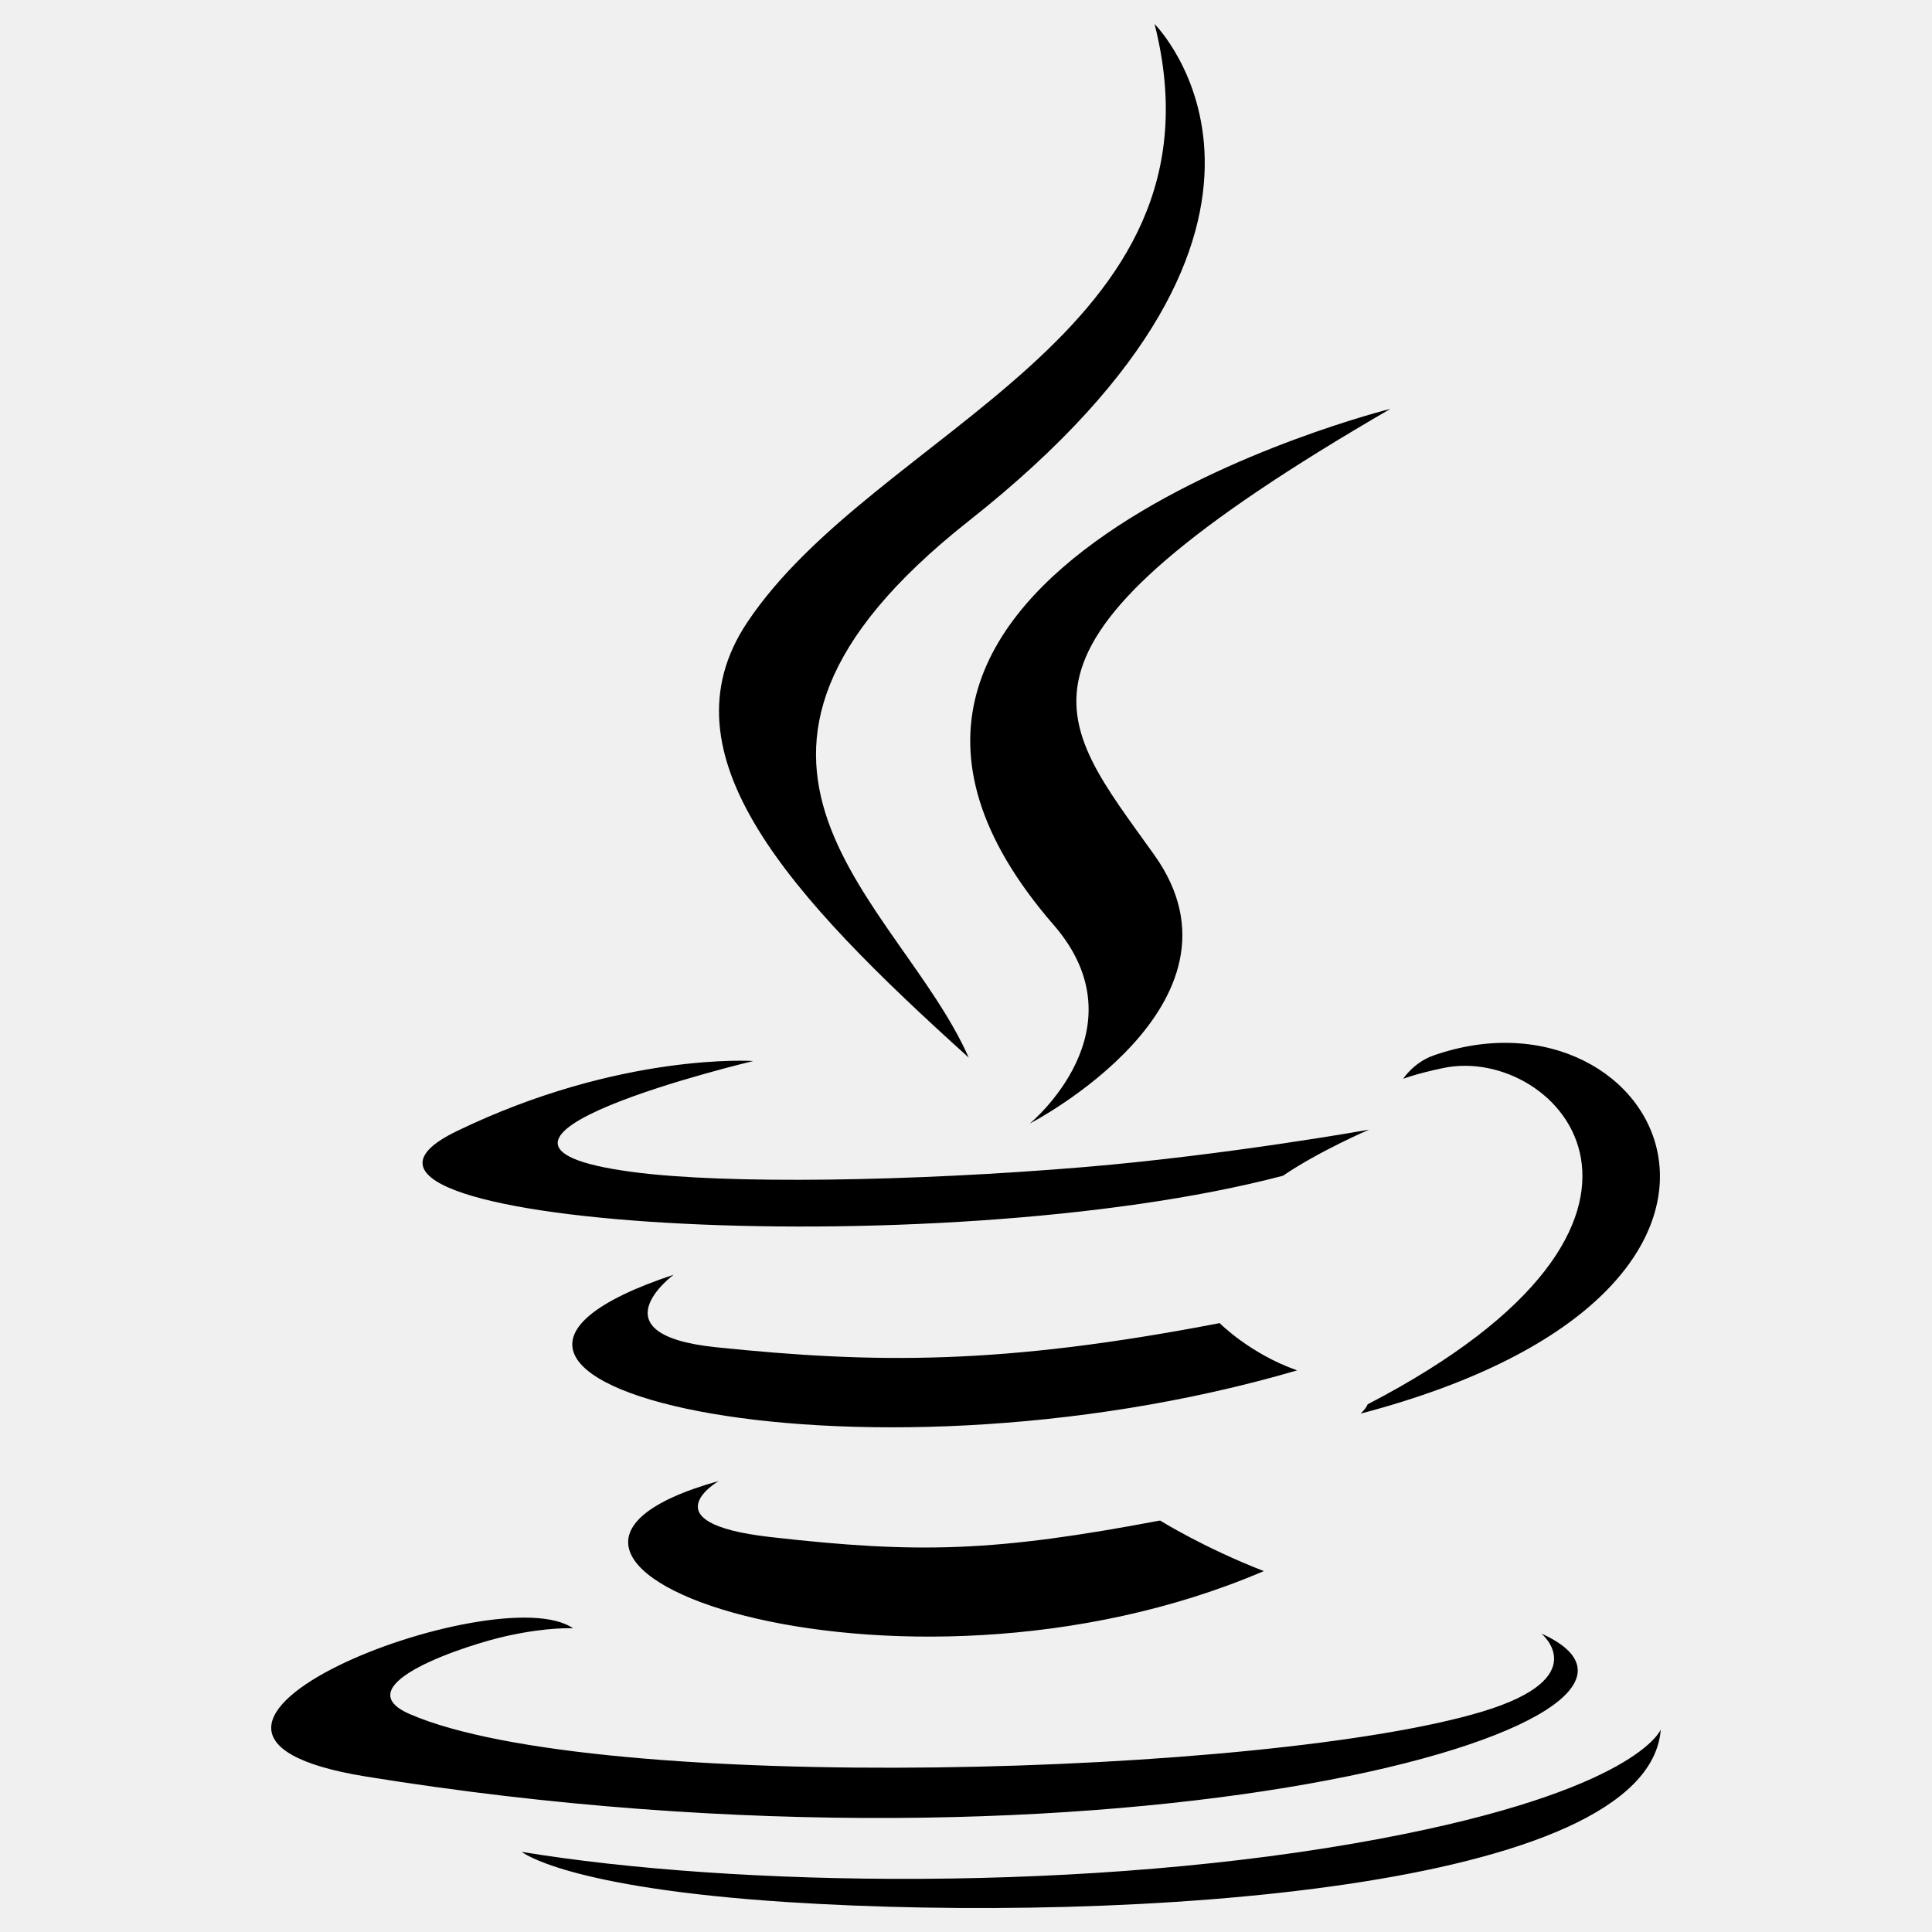
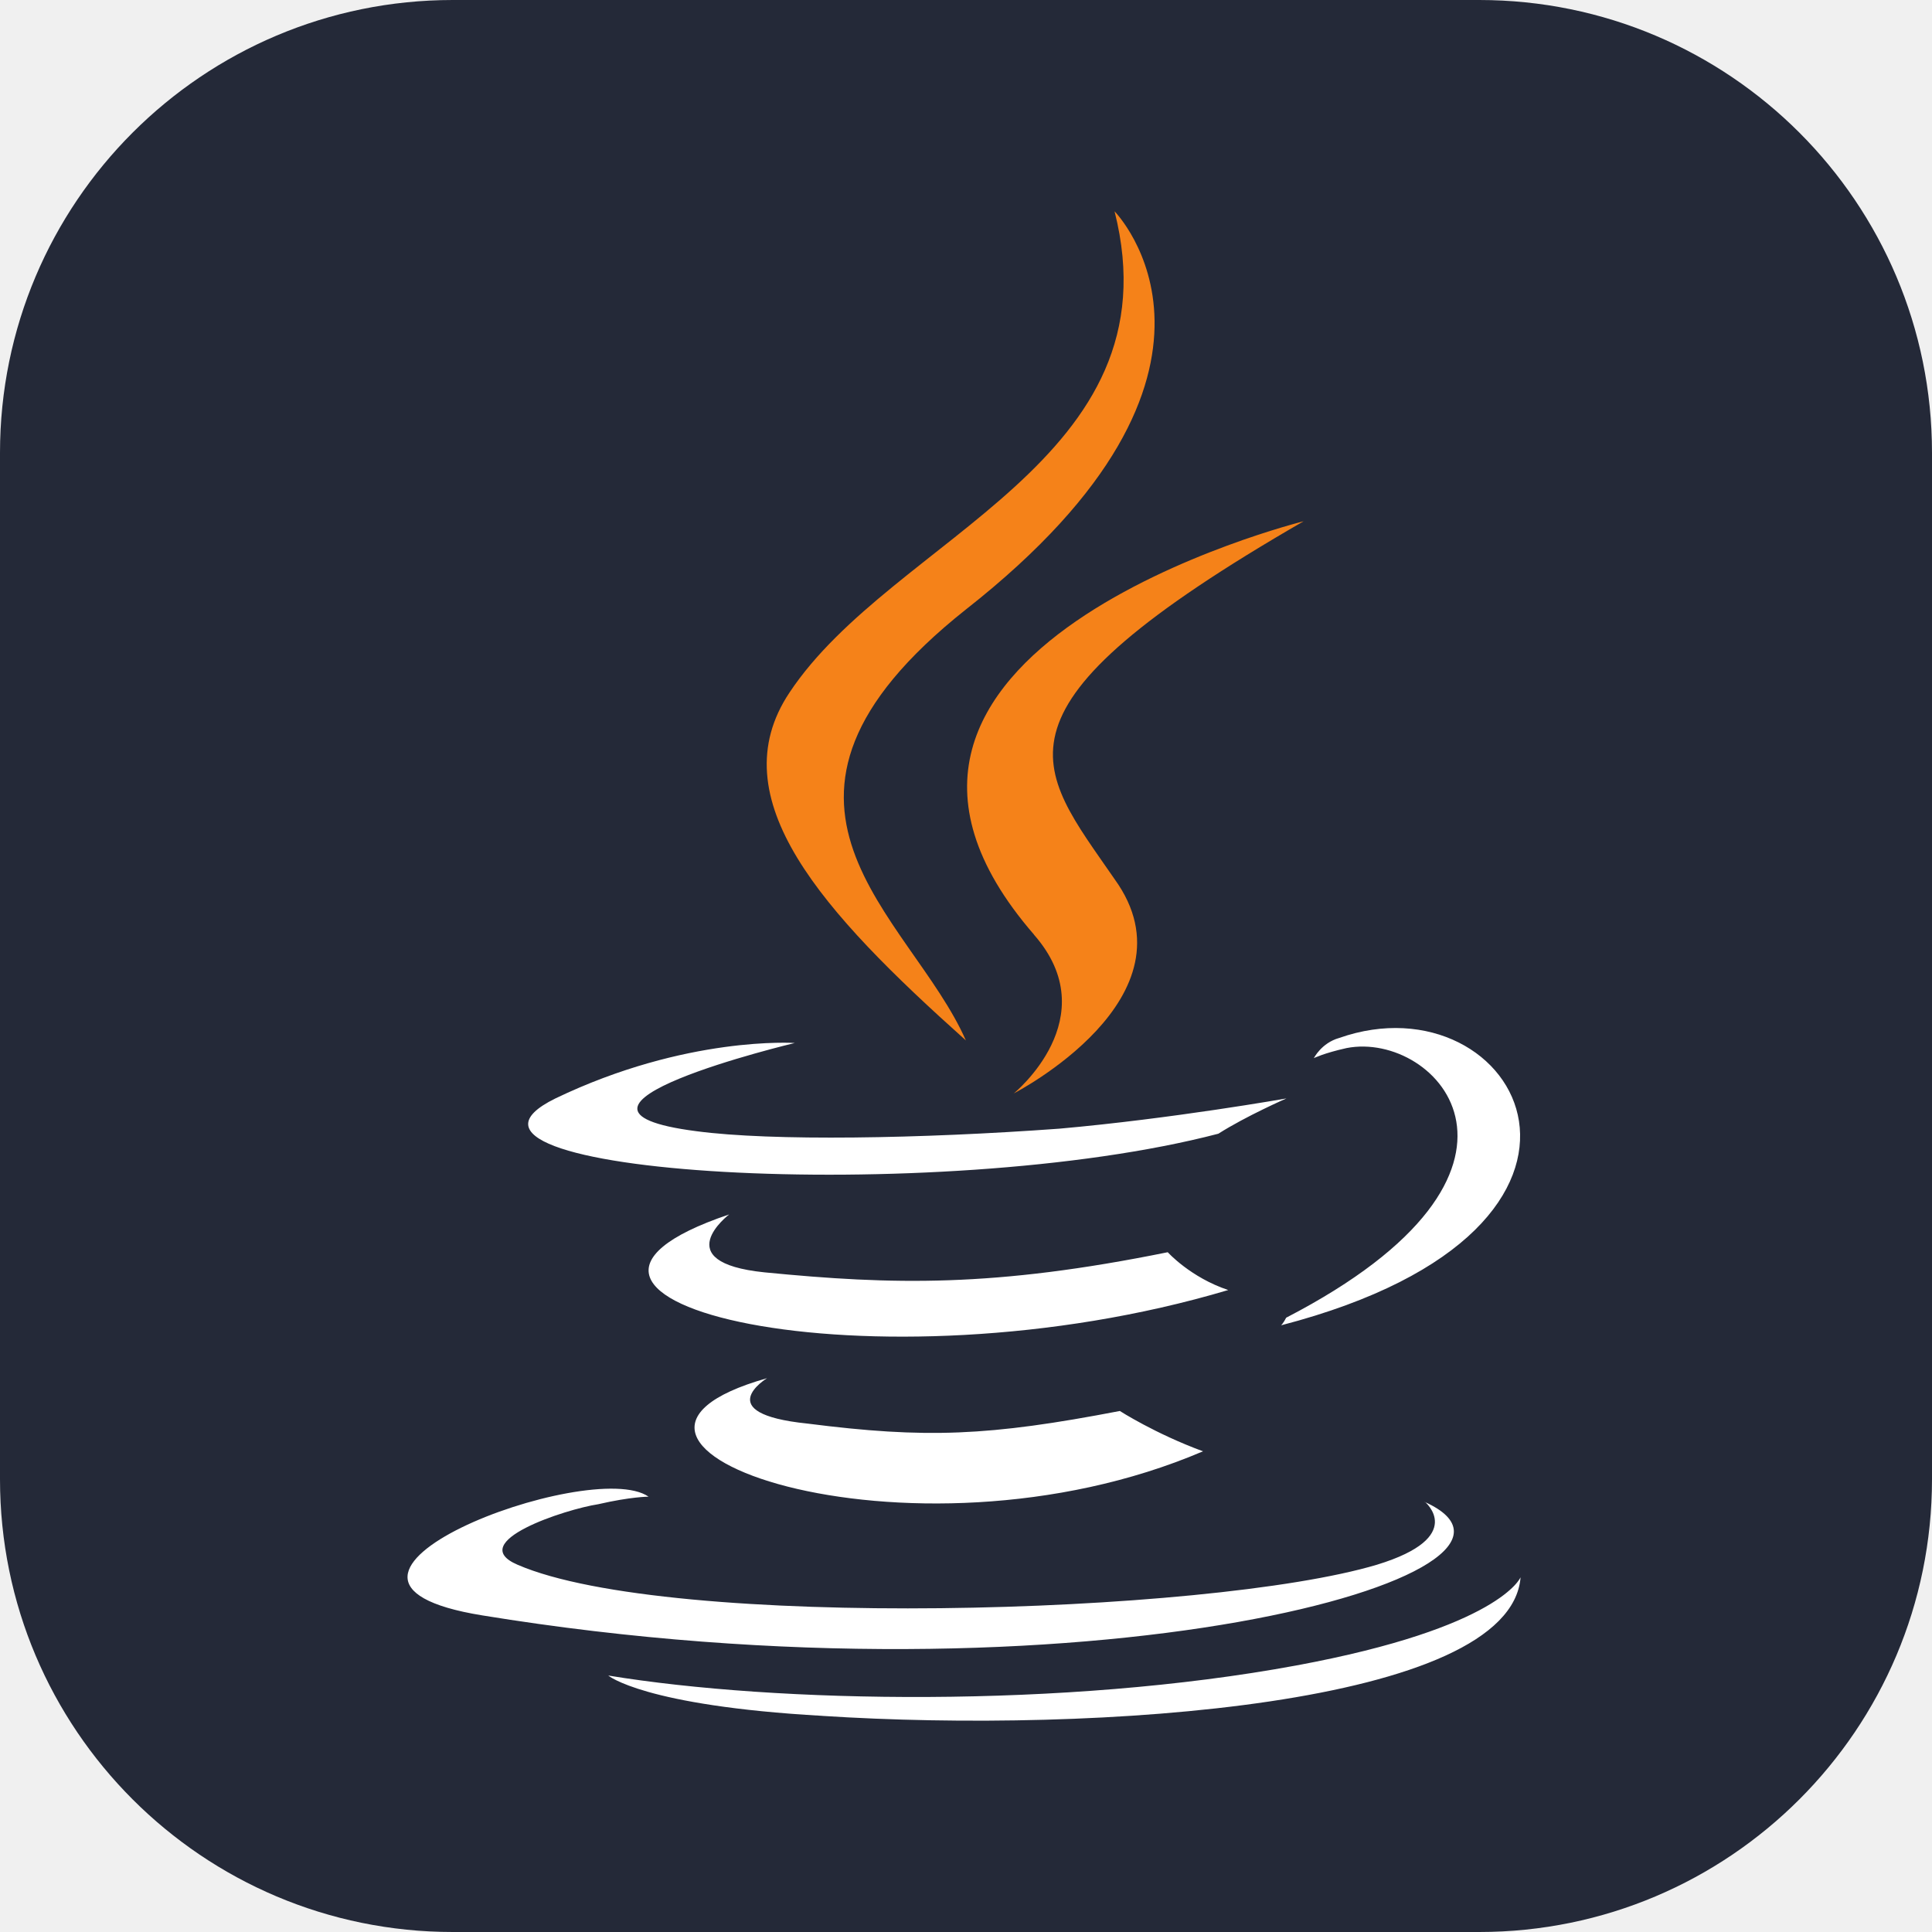
- <svg xmlns="http://www.w3.org/2000/svg" width="1em" height="1em" viewBox="0 0 128 128">
-   <path fill="currentColor" d="M47.617 98.12c-19.192 5.362 11.677 16.439 36.115 5.969c-4.003-1.556-6.874-3.351-6.874-3.351c-10.897 2.06-15.952 2.222-25.844 1.092c-8.164-.935-3.397-3.71-3.397-3.71m33.189-10.46c-14.444 2.779-22.787 2.69-33.354 1.6c-8.171-.845-2.822-4.805-2.822-4.805c-21.137 7.016 11.767 14.977 41.309 6.336c-3.14-1.106-5.133-3.131-5.133-3.131m11.319-60.575c.001 0-42.731 10.669-22.323 34.187c6.024 6.935-1.58 13.17-1.58 13.17s15.289-7.891 8.269-17.777c-6.559-9.215-11.587-13.793 15.634-29.58m9.998 81.144s3.529 2.91-3.888 5.159c-14.102 4.272-58.706 5.56-71.095.171c-4.45-1.938 3.899-4.625 6.526-5.192c2.739-.593 4.303-.485 4.303-.485c-4.952-3.487-32.013 6.85-13.742 9.815c49.821 8.076 90.817-3.637 77.896-9.468M85 77.896c2.395-1.634 5.703-3.053 5.703-3.053s-9.424 1.685-18.813 2.474c-11.494.964-23.823 1.154-30.012.326c-14.652-1.959 8.033-7.348 8.033-7.348s-8.812-.596-19.644 4.644C17.455 81.134 61.958 83.958 85 77.896m5.609 15.145c-.108.29-.468.616-.468.616c31.273-8.221 19.775-28.979 4.822-23.725c-1.312.464-2 1.543-2 1.543s.829-.334 2.678-.72c7.559-1.575 18.389 10.119-5.032 22.286M64.181 70.069c-4.614-10.429-20.26-19.553.007-35.559C89.459 14.563 76.492 1.587 76.492 1.587c5.23 20.608-18.451 26.833-26.999 39.667c-5.821 8.745 2.857 18.142 14.688 28.815m27.274 51.748c-19.187 3.612-42.854 3.191-56.887.874c0 0 2.874 2.38 17.646 3.331c22.476 1.437 57-.8 57.816-11.436c.001 0-1.57 4.032-18.575 7.231" />
+ <svg xmlns="http://www.w3.org/2000/svg" width="1em" height="1em" viewBox="0 0 256 256">
+   <g fill="none">
+     <rect width="256" height="256" fill="#242938" rx="60" />
+     <path fill="#fff" d="M101.634 182.619s-7.68 4.674 5.345 6.011c15.728 2.004 24.044 1.669 41.407-1.668c0 0 4.674 3.009 11.02 5.344c-39.075 16.696-88.497-1.002-57.772-9.687m-5.009-21.705s-8.35 6.346 4.674 7.679c17.028 1.669 30.391 2.004 53.433-2.667c0 0 3.009 3.341 8.015 5.01c-47.083 14.025-99.85 1.333-66.122-10.019zm92.17 38.07s5.676 4.674-6.346 8.35c-22.376 6.678-93.839 8.685-113.876 0c-7.009-3.009 6.347-7.352 10.686-8.015c4.342-1.002 6.678-1.002 6.678-1.002c-7.68-5.344-51.095 11.02-22.041 15.729c79.813 13.027 145.603-5.676 124.896-15.028zm-83.488-60.781s-36.402 8.685-13.028 11.687c10.019 1.333 29.721 1.002 48.089-.335c15.028-1.334 30.09-4.007 30.09-4.007s-5.345 2.338-9.017 4.674c-37.099 9.693-108.23 5.351-87.858-4.668c17.37-8.35 31.724-7.351 31.724-7.351m65.116 36.401c37.407-19.37 20.037-38.07 8.015-35.731c-3.009.667-4.342 1.334-4.342 1.334s1.001-2.004 3.34-2.667c23.709-8.35 42.413 25.046-7.679 38.07c0 0 .335-.335.666-1.002zm-61.444 52.76c36.067 2.339 91.168-1.334 92.505-18.369c0 0-2.667 6.678-29.72 11.688c-30.722 5.676-68.796 5.009-91.168 1.333c0 0 4.674 4.007 28.386 5.344z" />
+     <path fill="#f58219" d="M147.685 28s20.704 21.039-19.702 52.76c-32.394 25.712-7.351 40.408 0 57.101c-19.035-17.028-32.722-32.059-23.377-46.085C118.331 71.083 156.062 61.064 147.685 28M137 123.842c9.683 11.02-2.667 21.039-2.667 21.039s24.711-12.686 13.359-28.387c-10.354-15.028-18.368-22.376 25.046-47.425c0 0-68.46 17.028-35.731 54.766z" />
+   </g>
</svg>
